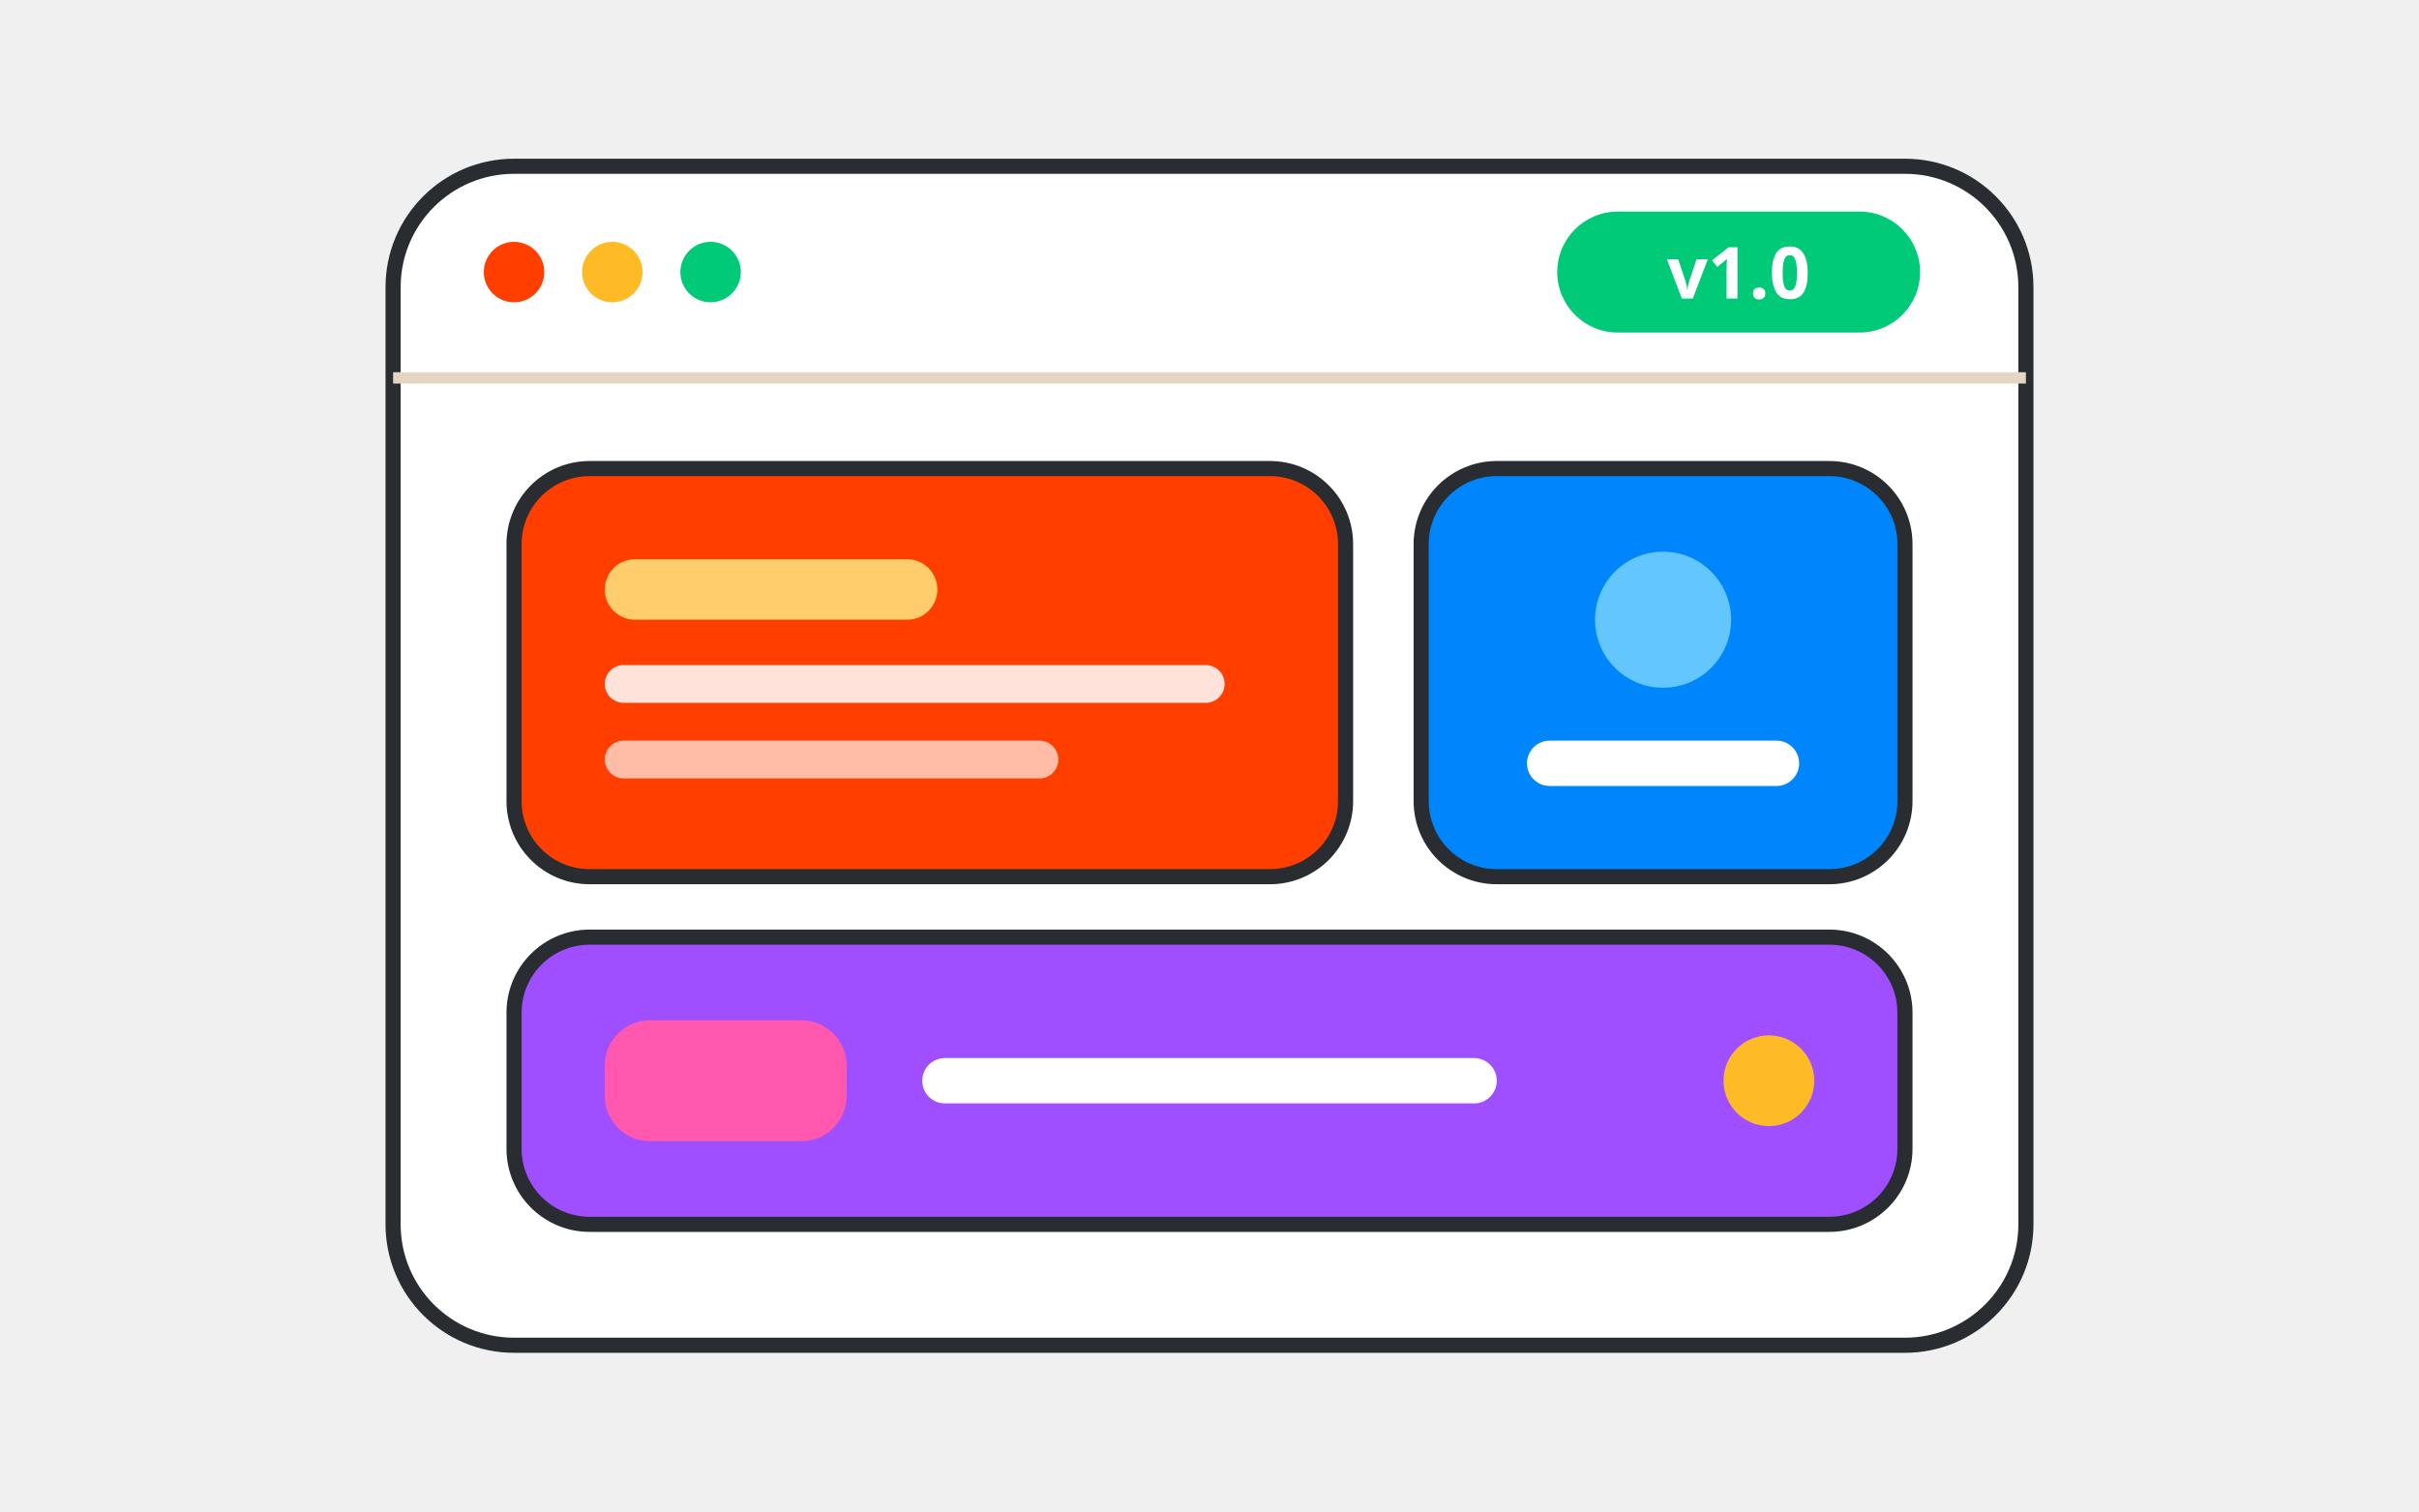
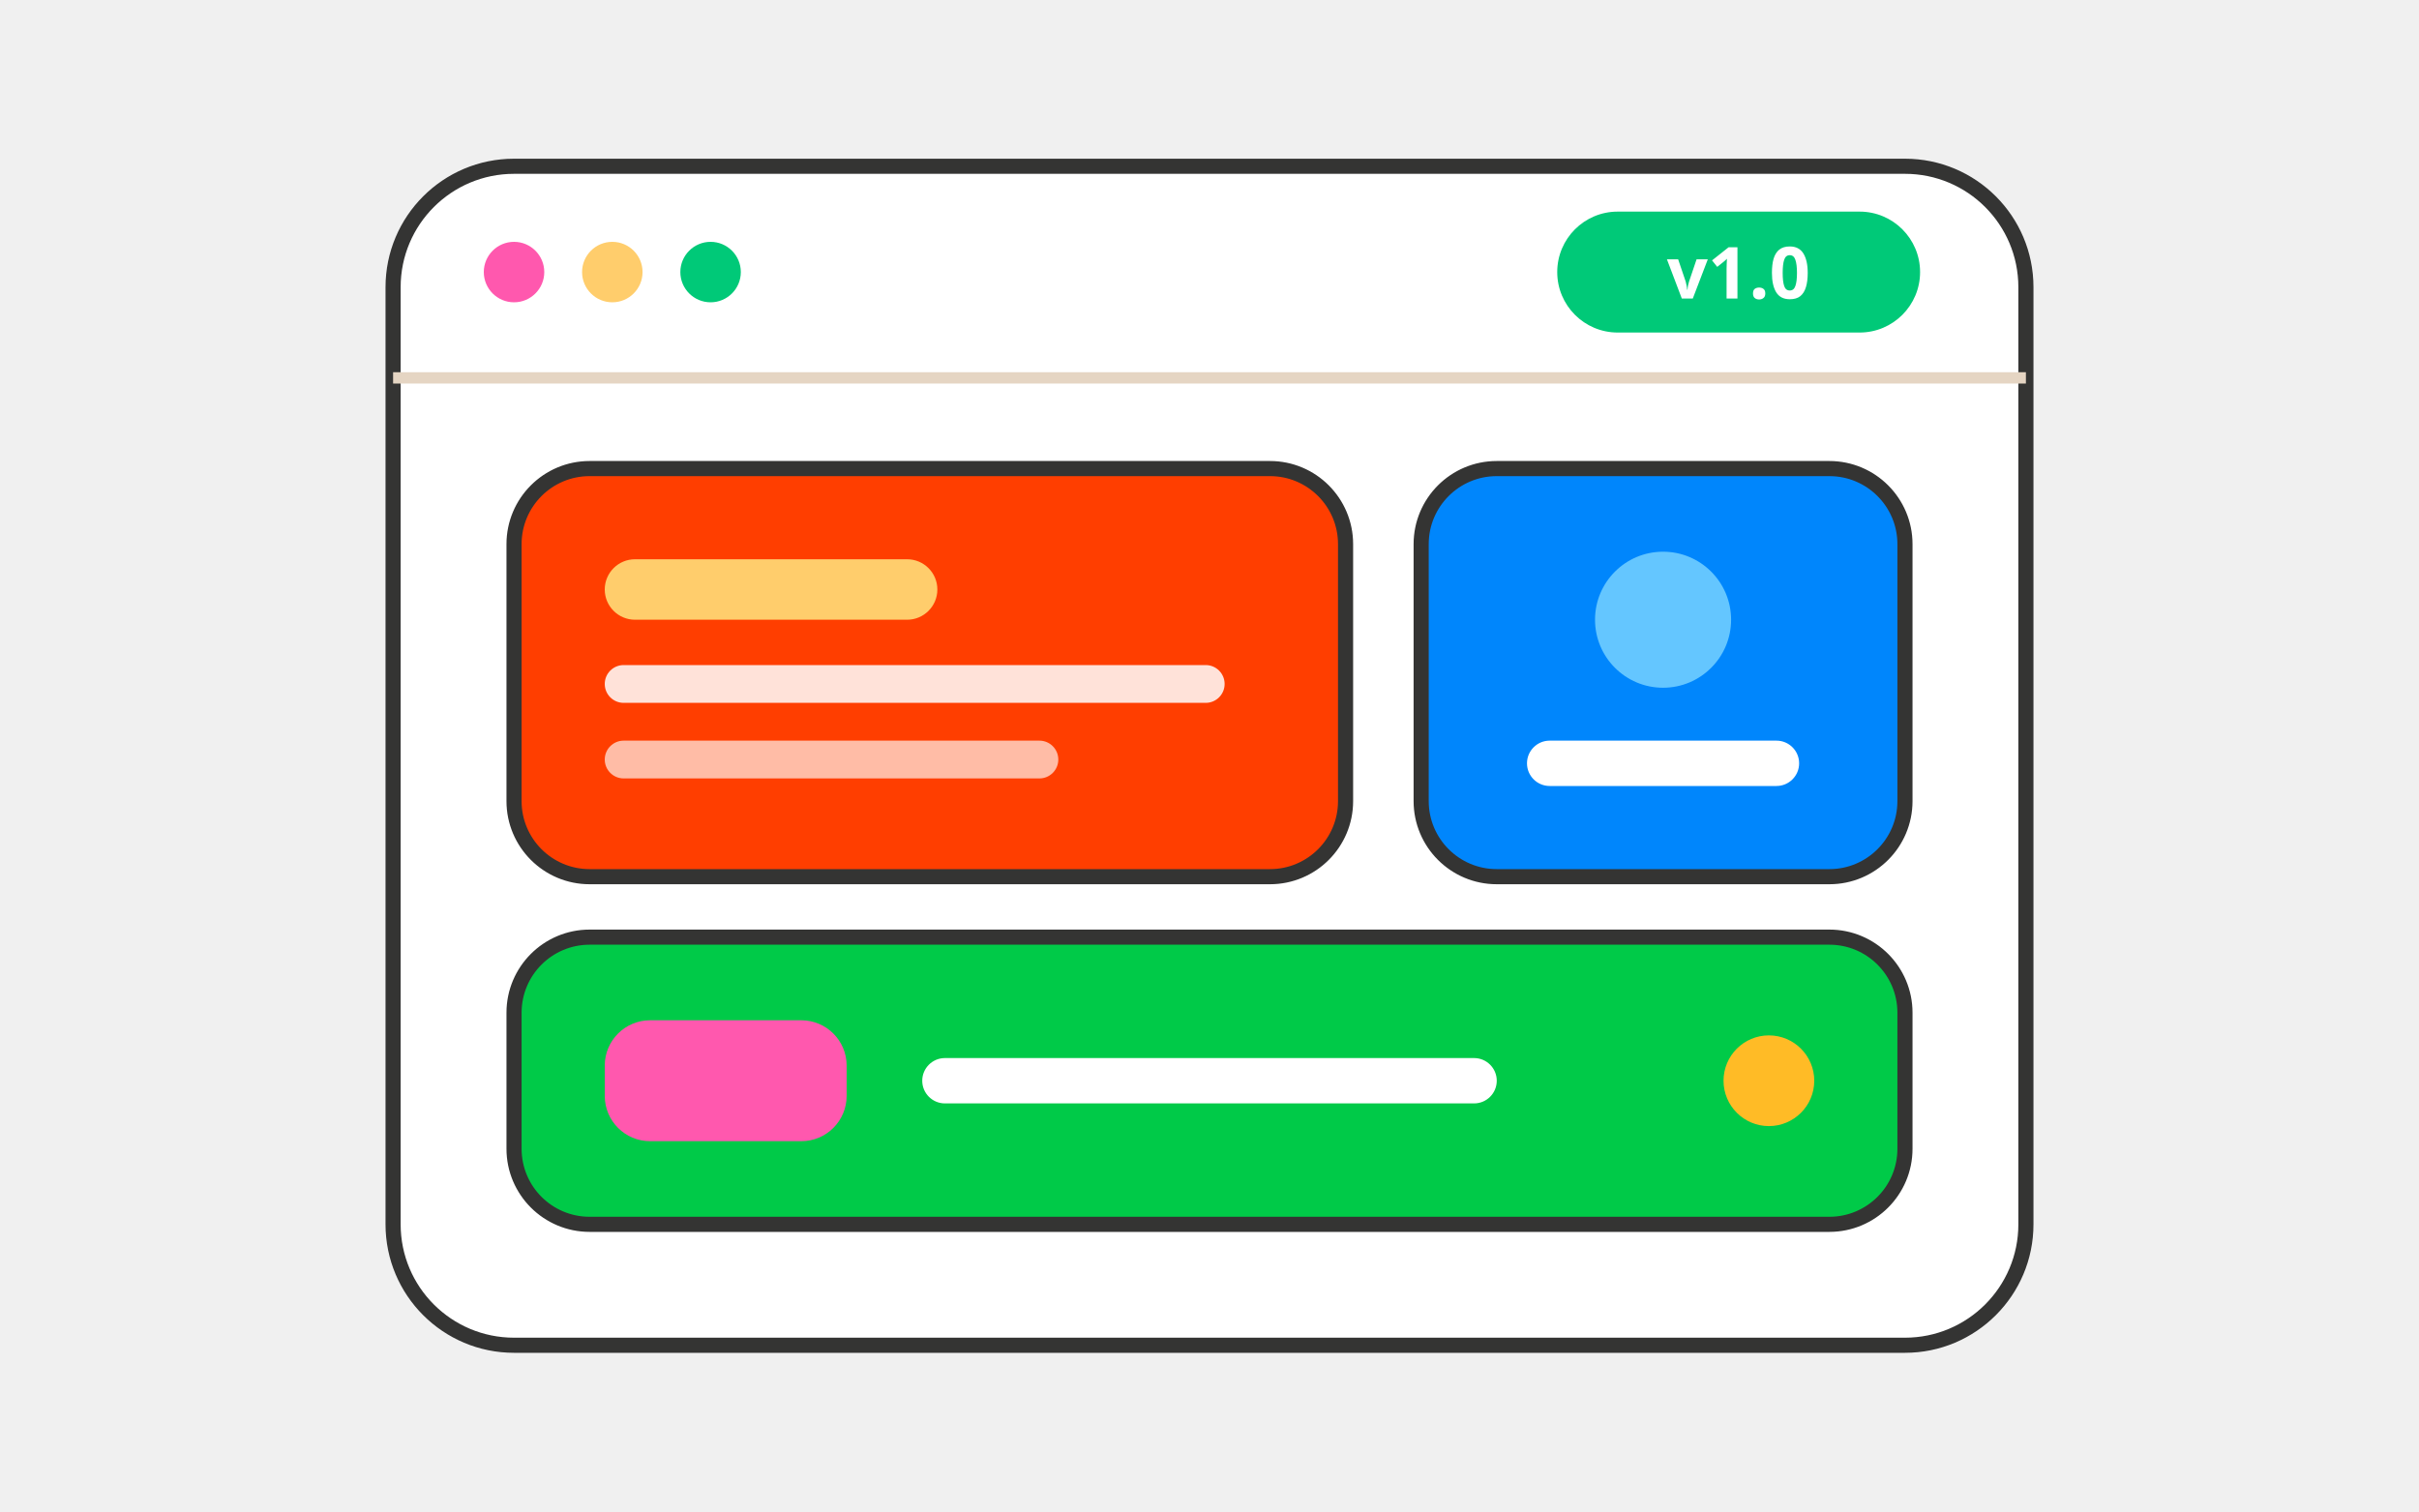
<svg xmlns="http://www.w3.org/2000/svg" viewBox="0 0 320 200" fill="none" class="w-full h-auto">
  <style>
    .df-block-hero {
      animation: dfSnapHero 4.4s cubic-bezier(0.22, 1, 0.36, 1) infinite;
    }
    .df-block-side {
      animation: dfSnapSide 4.4s cubic-bezier(0.22, 1, 0.36, 1) infinite;
    }
    .df-block-bottom {
      animation: dfSnapBottom 4.4s cubic-bezier(0.22, 1, 0.36, 1) infinite;
    }
    .df-badge {
      transform-box: fill-box;
      transform-origin: center;
      animation: dfBadgePop 4.4s ease-in-out infinite;
    }

    @keyframes dfSnapHero {
      0%, 15% { transform: translate(-18px, -10px) rotate(-3deg); }
      40%, 85% { transform: translate(0px, 0px) rotate(0deg); }
      100% { transform: translate(-18px, -10px) rotate(-3deg); }
    }
    @keyframes dfSnapSide {
      0%, 20% { transform: translate(18px, -8px) rotate(4deg); }
      45%, 85% { transform: translate(0px, 0px) rotate(0deg); }
      100% { transform: translate(18px, -8px) rotate(4deg); }
    }
    @keyframes dfSnapBottom {
      0%, 25% { transform: translate(0px, 14px); }
      50%, 85% { transform: translate(0px, 0px); }
      100% { transform: translate(0px, 14px); }
    }
    @keyframes dfBadgePop {
      0%, 45% { transform: scale(0.92); }
      55%, 85% { transform: scale(1.06); }
      100% { transform: scale(0.92); }
    }
    @media (prefers-reduced-motion: reduce) {
      .df-block-hero, .df-block-side, .df-block-bottom, .df-badge { animation: none; transform: none; }
    }
  </style>
-   <rect x="52" y="22" width="216" height="156" rx="16" fill="#ffffff" stroke="var(--color-ink-black, #292D32)" stroke-width="2" />
+   <rect x="52" y="22" width="216" height="156" rx="16" fill="var(--surface-pure-white, #ffffff)" stroke="var(--color-heading-charcoal, #343433)" stroke-width="2" />
  <line x1="52" y1="50" x2="268" y2="50" stroke="var(--color-stone-border, #e5d5c3)" stroke-width="1.5" />
-   <circle cx="68" cy="36" r="4" fill="var(--color-ember-orange, #ff3e00)" />
-   <circle cx="81" cy="36" r="4" fill="var(--color-honey, #ffbb26)" />
+   <circle cx="68" cy="36" r="4" fill="var(--color-coral-pink, #ff58ae)" />
+   <circle cx="81" cy="36" r="4" fill="var(--color-sun-yellow, #ffcd6c)" />
  <circle cx="94" cy="36" r="4" fill="var(--color-grass-green, #00c978)" />
  <g class="df-badge">
    <rect x="206" y="28" width="48" height="16" rx="8" fill="var(--color-grass-green, #00c978)" />
-     <text x="230" y="39.5" font-family="system-ui, sans-serif" font-weight="700" font-size="9.5" text-anchor="middle" fill="#ffffff">v1.0</text>
+     <text x="230" y="39.5" font-family="system-ui, sans-serif" font-weight="700" font-size="9.5" text-anchor="middle" fill="var(--surface-pure-white, #ffffff)">v1.0</text>
  </g>
  <rect x="68" y="62" width="110" height="54" rx="10" stroke="var(--color-stone-border, #e5d5c3)" stroke-width="1.5" stroke-dasharray="4 4" />
  <rect x="188" y="62" width="64" height="54" rx="10" stroke="var(--color-stone-border, #e5d5c3)" stroke-width="1.5" stroke-dasharray="4 4" />
  <rect x="68" y="124" width="184" height="38" rx="10" stroke="var(--color-stone-border, #e5d5c3)" stroke-width="1.5" stroke-dasharray="4 4" />
  <g class="df-block-hero">
-     <rect x="68" y="62" width="110" height="54" rx="10" fill="var(--color-ember-orange, #ff3e00)" stroke="var(--color-ink-black, #292D32)" stroke-width="2" />
+     <rect x="68" y="62" width="110" height="54" rx="10" fill="var(--color-ember-orange, #ff3e00)" stroke="var(--color-heading-charcoal, #343433)" stroke-width="2" />
    <rect x="80" y="74" width="44" height="8" rx="4" fill="var(--color-sun-yellow, #ffcd6c)" />
-     <rect x="80" y="88" width="82" height="5" rx="2.5" fill="#ffffff" fill-opacity="0.85" />
-     <rect x="80" y="98" width="60" height="5" rx="2.5" fill="#ffffff" fill-opacity="0.65" />
+     <rect x="80" y="88" width="82" height="5" rx="2.5" fill="var(--surface-pure-white, #ffffff)" fill-opacity="0.85" />
+     <rect x="80" y="98" width="60" height="5" rx="2.5" fill="var(--surface-pure-white, #ffffff)" fill-opacity="0.65" />
  </g>
  <g class="df-block-side">
-     <rect x="188" y="62" width="64" height="54" rx="10" fill="var(--color-link-blue, #0086fc)" stroke="var(--color-ink-black, #292D32)" stroke-width="2" />
+     <rect x="188" y="62" width="64" height="54" rx="10" fill="var(--color-link-blue, #0086fc)" stroke="var(--color-heading-charcoal, #343433)" stroke-width="2" />
    <circle cx="220" cy="82" r="9" fill="var(--color-sky-blue, #64c6ff)" />
-     <rect x="202" y="98" width="36" height="6" rx="3" fill="#ffffff" />
+     <rect x="202" y="98" width="36" height="6" rx="3" fill="var(--surface-pure-white, #ffffff)" />
  </g>
  <g class="df-block-bottom">
-     <rect x="68" y="124" width="184" height="38" rx="10" fill="var(--color-plum-violet, #9f4fff)" stroke="var(--color-ink-black, #292D32)" stroke-width="2" />
+     <rect x="68" y="124" width="184" height="38" rx="10" fill="var(--color-mint, #00ca48)" stroke="var(--color-heading-charcoal, #343433)" stroke-width="2" />
    <rect x="80" y="135" width="32" height="16" rx="6" fill="var(--color-coral-pink, #ff58ae)" />
-     <rect x="122" y="140" width="76" height="6" rx="3" fill="#ffffff" />
+     <rect x="122" y="140" width="76" height="6" rx="3" fill="var(--surface-pure-white, #ffffff)" />
    <circle cx="234" cy="143" r="6" fill="var(--color-honey, #ffbb26)" />
  </g>
</svg>
